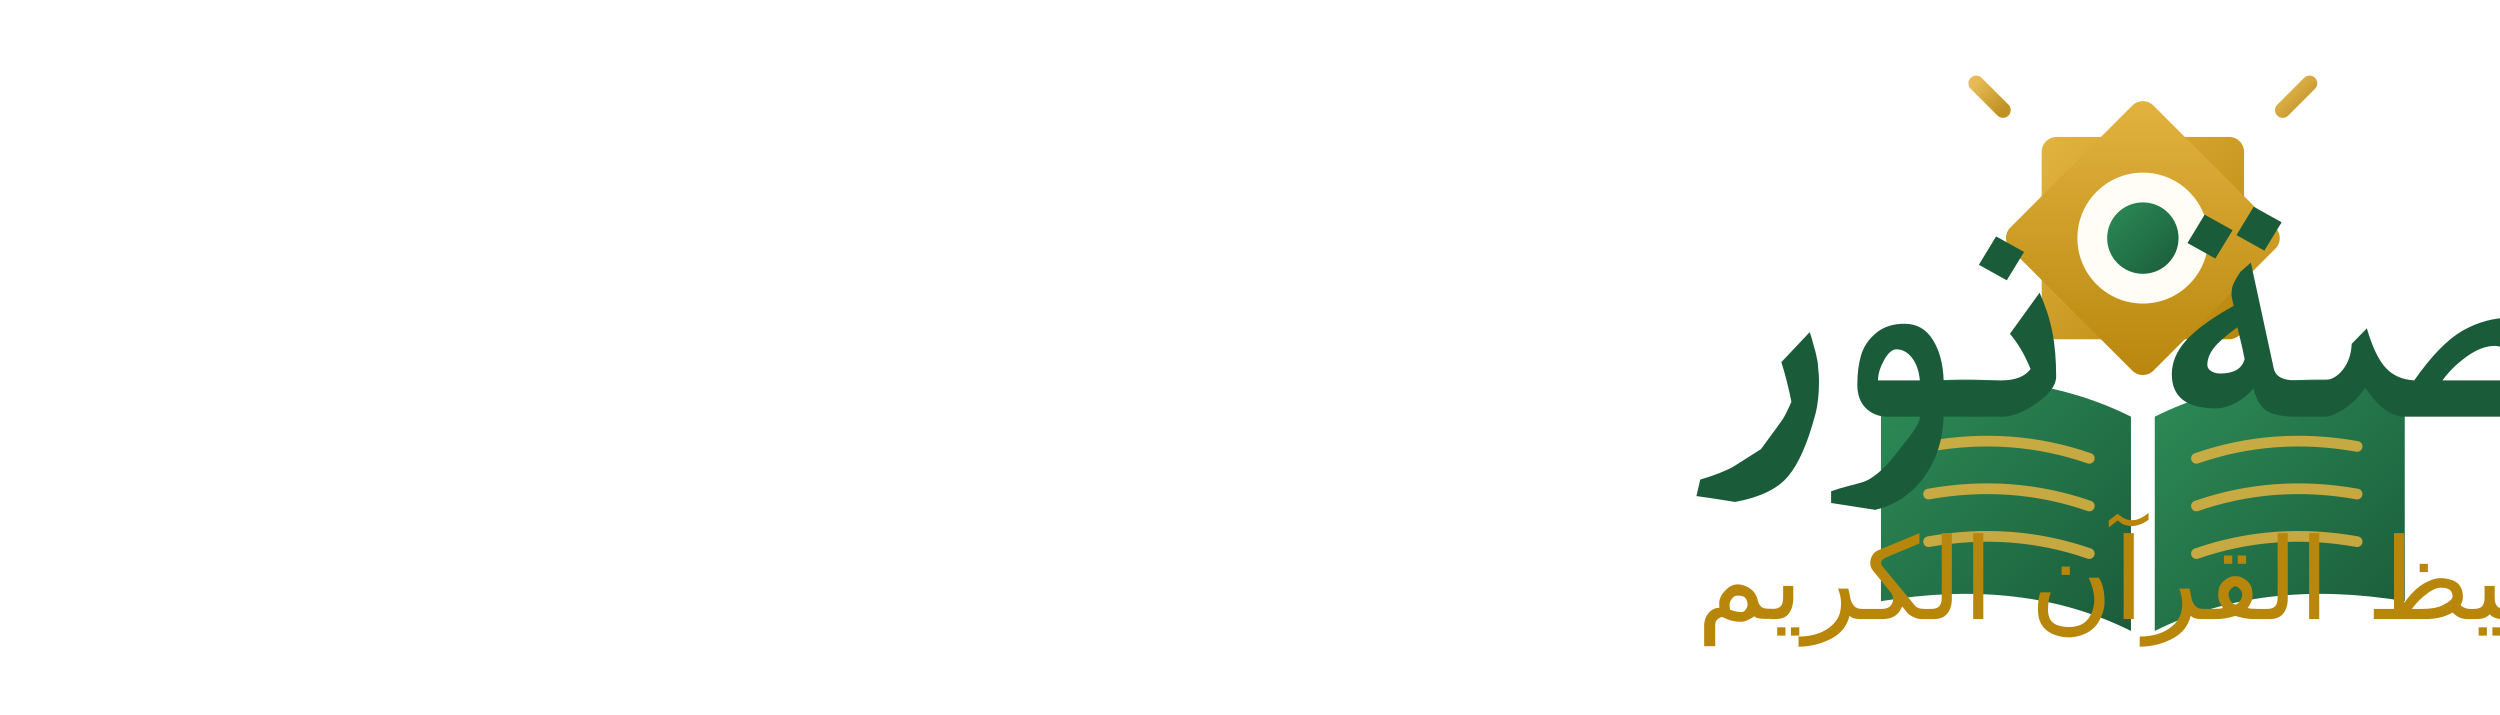
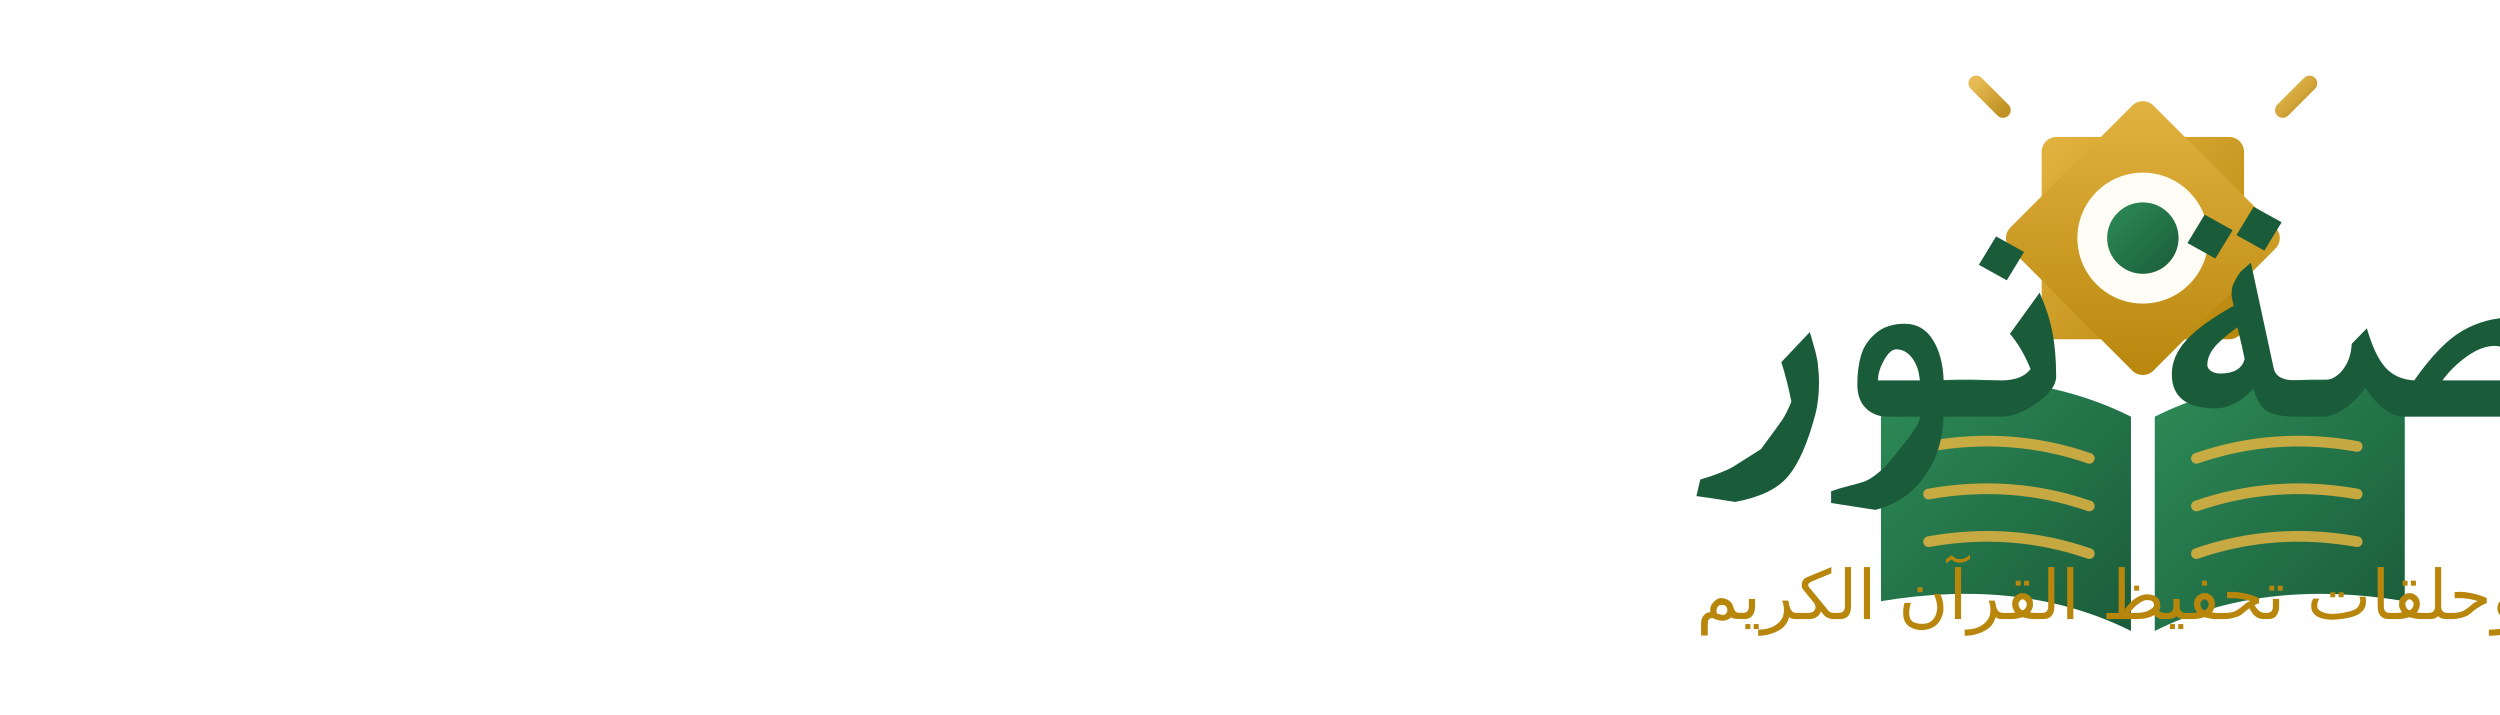
- <svg xmlns="http://www.w3.org/2000/svg" viewBox="0 0 420 120" role="img" aria-label="منصة نور لتحفيظ القرآن الكريم">
+ <svg xmlns="http://www.w3.org/2000/svg" viewBox="0 0 420 120" role="img" aria-label="منصة نور لإدارة مركز وحلقات تحفيظ القرآن الكريم">
  <defs>
    <linearGradient id="lgGreen" x1="0" y1="0" x2="1" y2="1">
      <stop offset="0" stop-color="#2D8B57" />
      <stop offset="1" stop-color="#1A5C3A" />
    </linearGradient>
    <linearGradient id="lgGold" x1="0" y1="0" x2="1" y2="1">
      <stop offset="0" stop-color="#E3B341" />
      <stop offset="1" stop-color="#B8860B" />
    </linearGradient>
  </defs>
  <g transform="translate(300 0)">
    <g stroke="url(#lgGold)" stroke-width="2.6" stroke-linecap="round" opacity="0.9">
      <line x1="60" y1="4" x2="60" y2="10" />
      <line x1="32" y1="14" x2="36.5" y2="18.5" />
      <line x1="88" y1="14" x2="83.5" y2="18.5" />
      <line x1="22" y1="40" x2="28" y2="40" />
      <line x1="98" y1="40" x2="92" y2="40" />
    </g>
    <g transform="translate(60 40)">
      <rect x="-17" y="-17" width="34" height="34" rx="2.5" fill="url(#lgGold)" />
      <rect x="-17" y="-17" width="34" height="34" rx="2.5" fill="url(#lgGold)" transform="rotate(45)" />
      <circle r="11" fill="#FFFDF5" />
      <circle r="6" fill="url(#lgGreen)" />
    </g>
    <path d="M58 70 Q40 61 16 65 V101 Q40 97 58 106 Z" fill="url(#lgGreen)" />
    <path d="M62 70 Q80 61 104 65 V101 Q80 97 62 106 Z" fill="url(#lgGreen)" />
    <g fill="none" stroke="#E3B341" stroke-width="1.8" stroke-linecap="round" opacity="0.85">
      <path d="M24 75 Q38 72.5 51 77" />
      <path d="M24 83 Q38 80.5 51 85" />
      <path d="M24 91 Q38 88.5 51 93" />
      <path d="M96 75 Q82 72.5 69 77" />
      <path d="M96 83 Q82 80.5 69 85" />
      <path d="M96 91 Q82 88.5 69 93" />
    </g>
    <path d="M60 71 V107" stroke="url(#lgGold)" stroke-width="3" stroke-linecap="round" />
  </g>
  <text x="285" y="70" text-anchor="end" direction="rtl" font-family="Amiri, 'Traditional Arabic', 'Arabic Typesetting', serif" font-weight="700" font-size="58" fill="#1A5C3A">منصة نور</text>
-   <text x="285" y="104" text-anchor="end" direction="rtl" font-family="Tajawal, 'Segoe UI', Tahoma, sans-serif" font-weight="500" font-size="19" fill="#B8860B">لتحفيظ القرآن الكريم</text>
+   <text x="285" y="104" text-anchor="end" direction="rtl" font-family="Tajawal, 'Segoe UI', Tahoma, sans-serif" font-weight="500" font-size="11.5" fill="#B8860B">لإدارة مركز وحلقات تحفيظ القرآن الكريم</text>
</svg>
